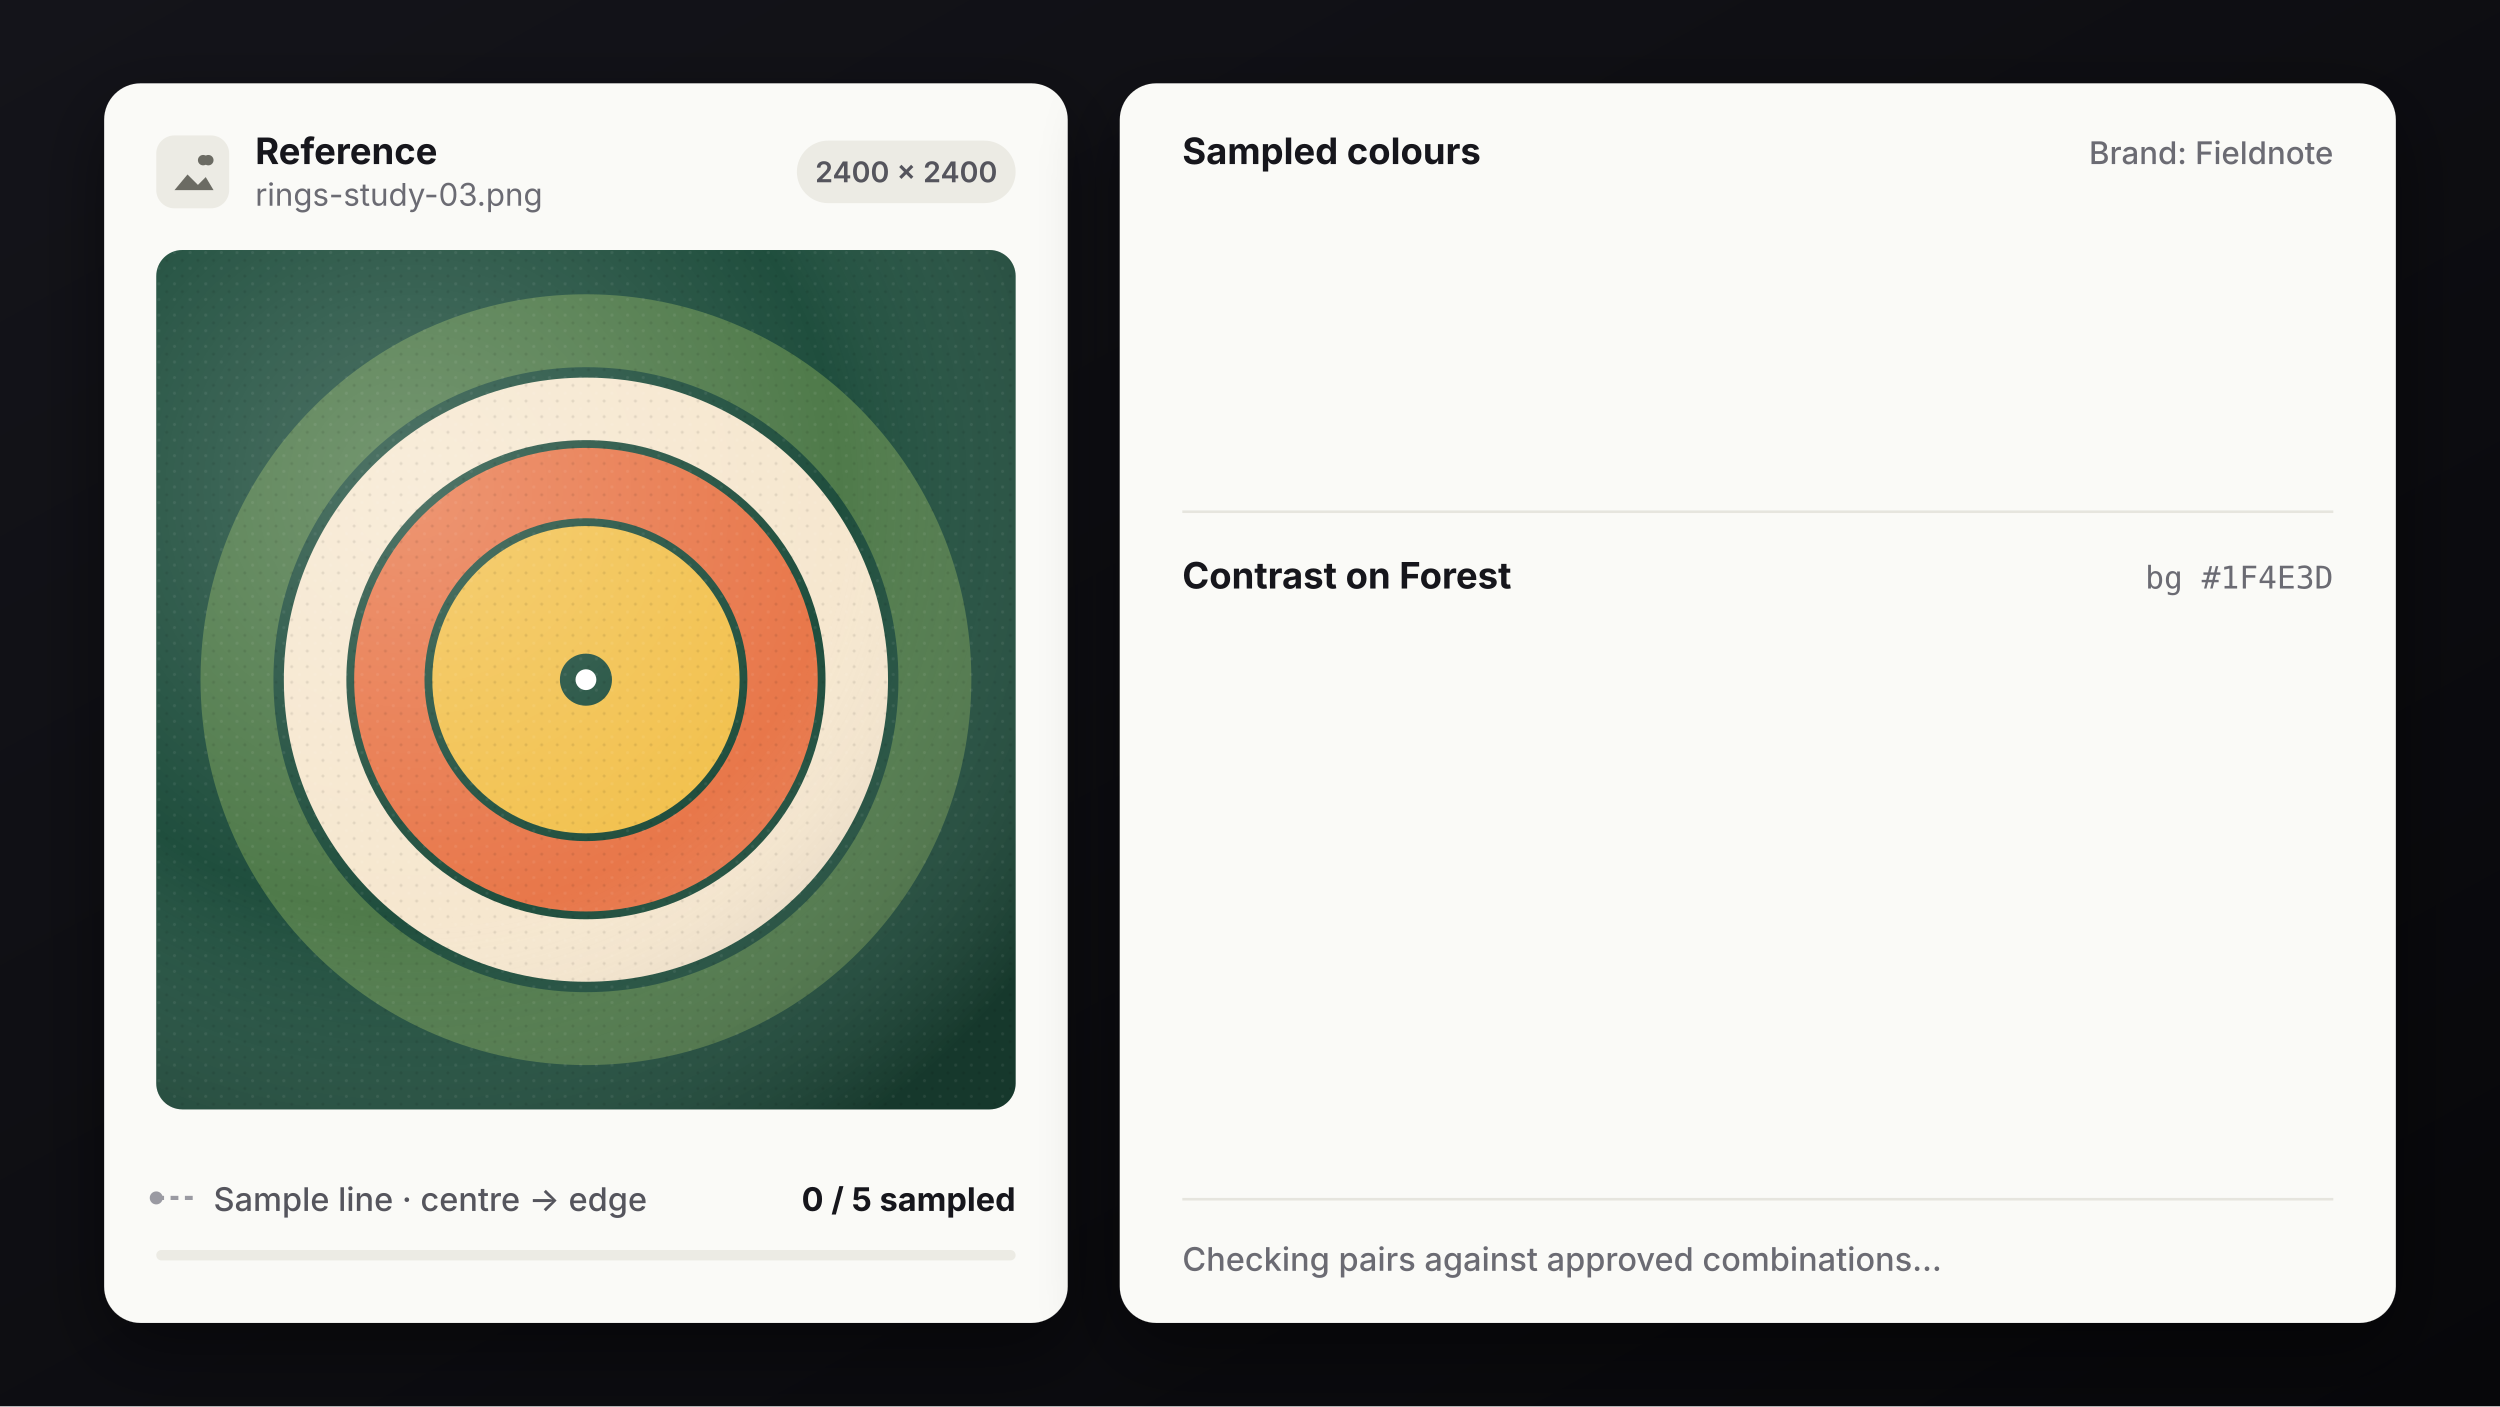
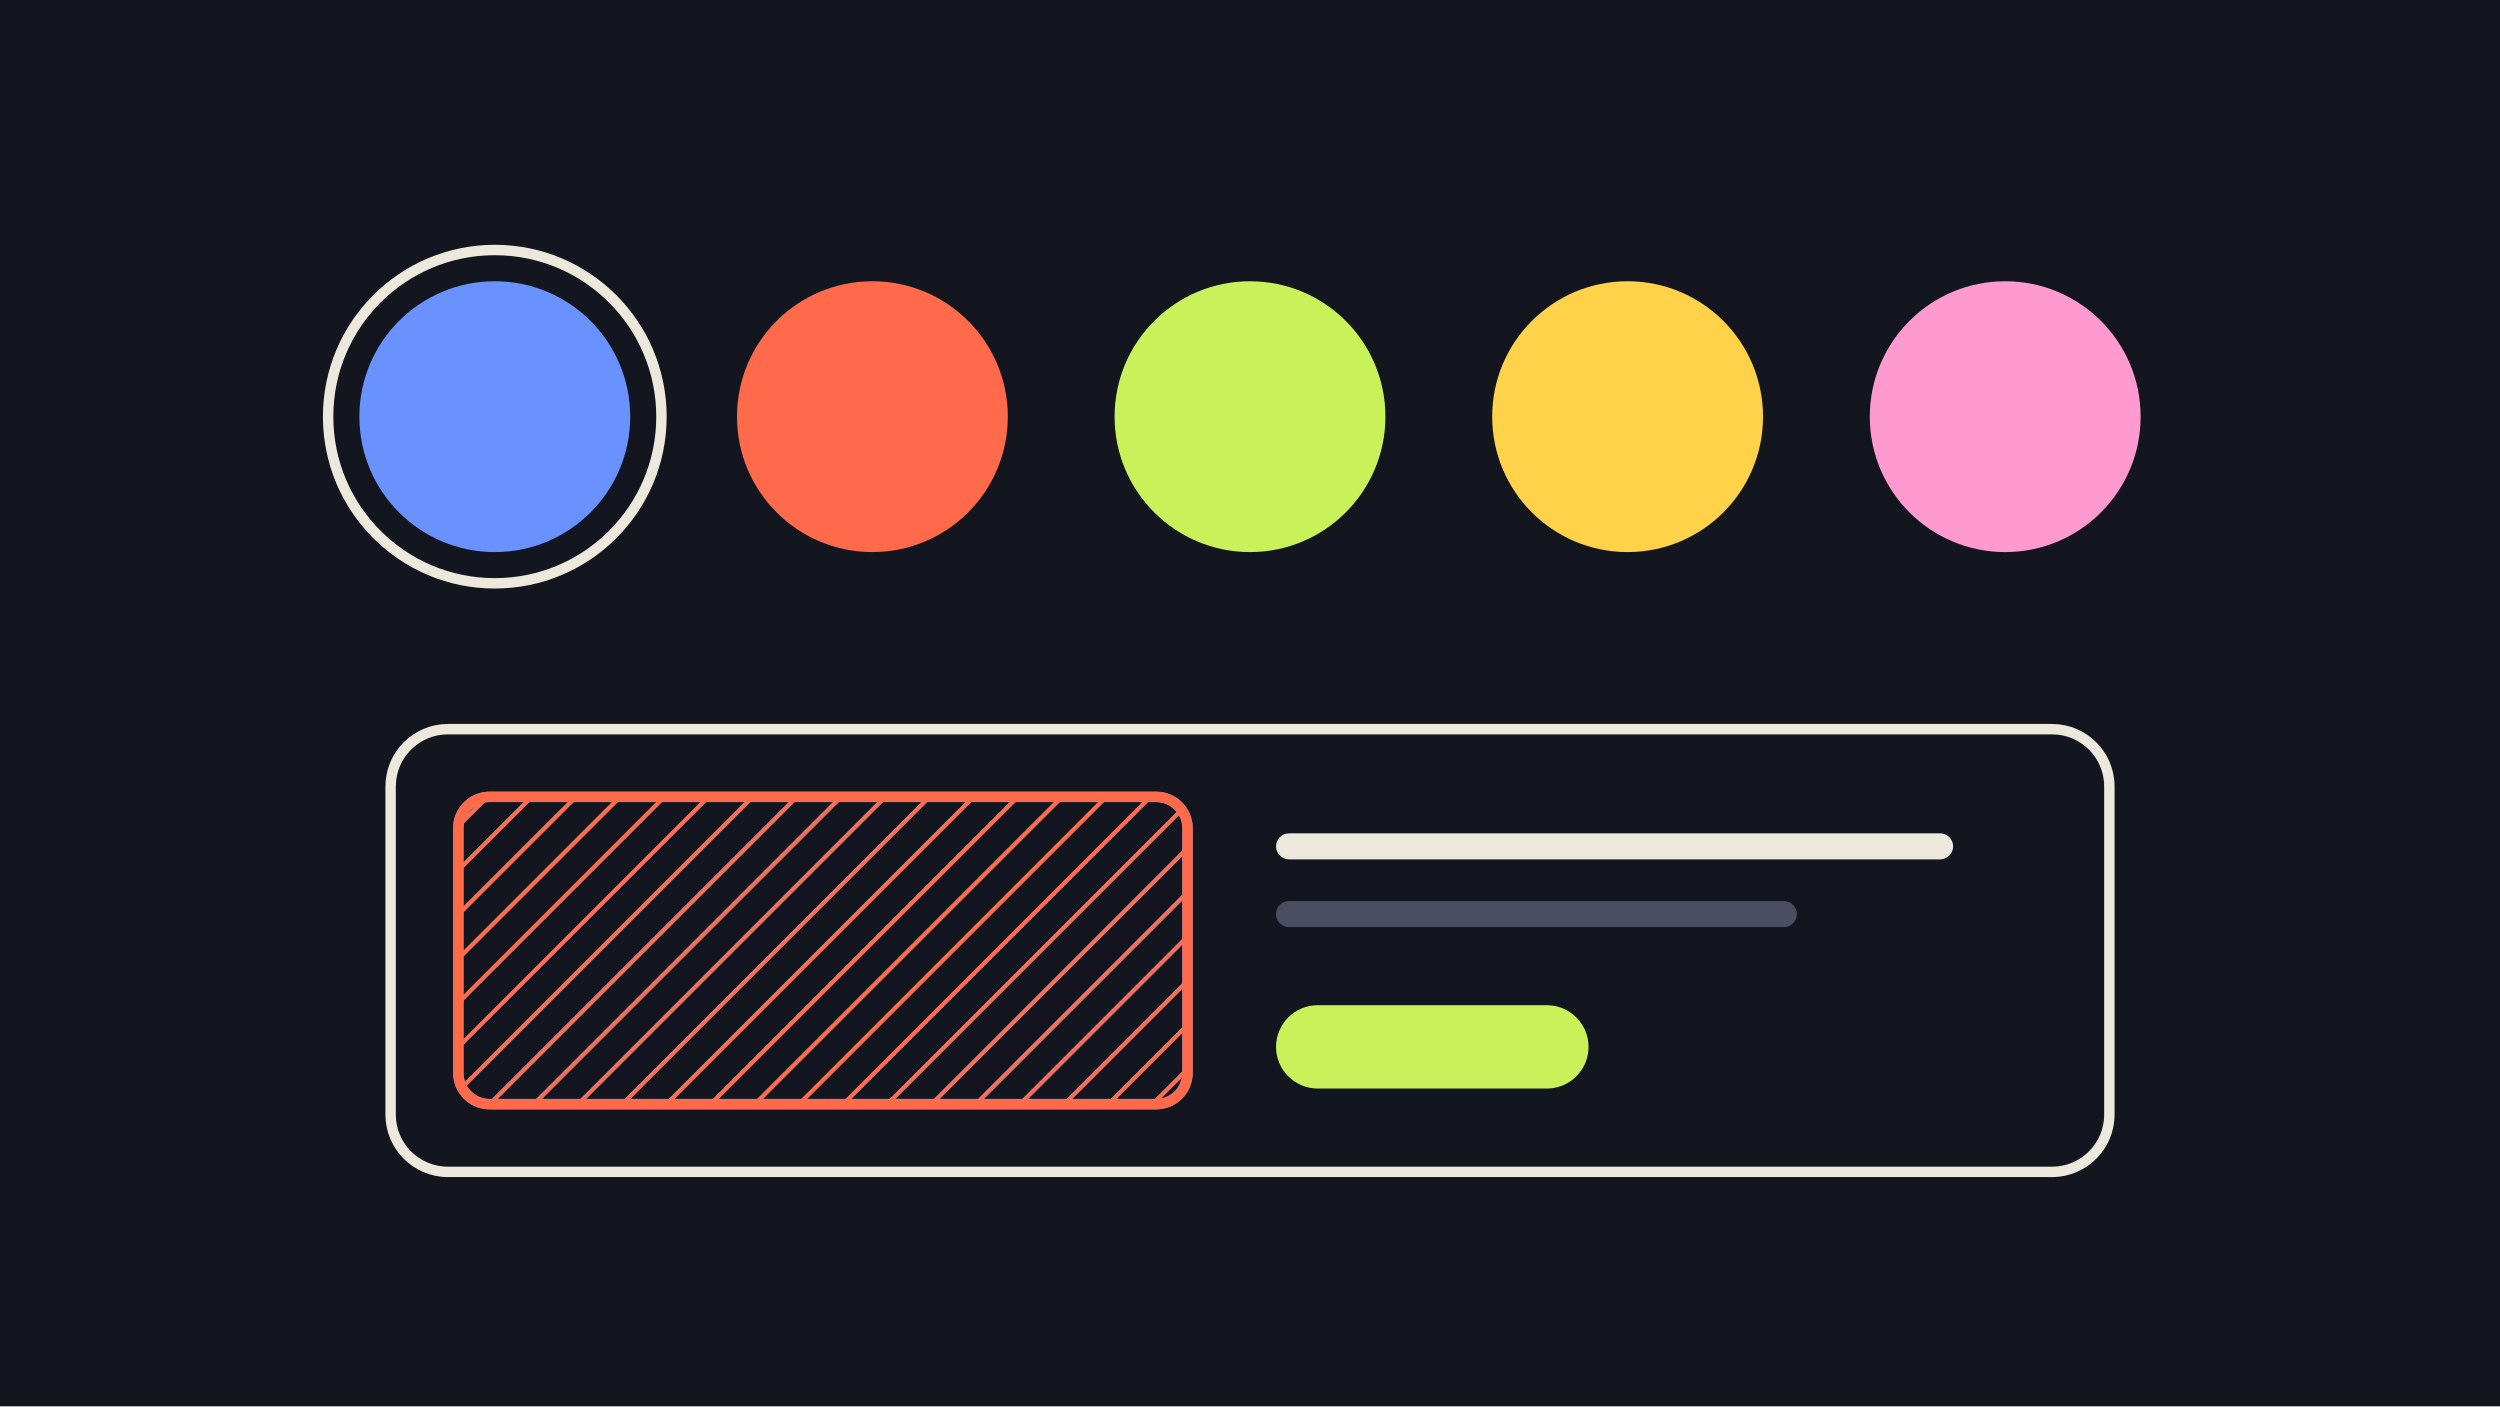
- <svg xmlns="http://www.w3.org/2000/svg" viewBox="0 0 960 540" width="960" height="540" font-family="Inter, Helvetica Neue, Helvetica, Arial, sans-serif">
+ <svg xmlns="http://www.w3.org/2000/svg" viewBox="0 0 960 540" width="960" height="540">
  <defs>
-     <linearGradient id="bg" x1="0" y1="0" x2="1" y2="1">
-       <stop offset="0" stop-color="#14141a" />
-       <stop offset="1" stop-color="#07070a" />
-     </linearGradient>
-     <filter id="sh" x="-20%" y="-20%" width="140%" height="160%">
-       <feDropShadow dx="0" dy="10" stdDeviation="14" flood-color="#000" flood-opacity=".45" />
-     </filter>
-     <filter id="sh2" x="-20%" y="-30%" width="140%" height="180%">
-       <feDropShadow dx="0" dy="4" stdDeviation="6" flood-color="#0b1020" flood-opacity=".18" />
-     </filter>
-     <clipPath id="img">
-       <rect x="60" y="96" width="330" height="330" rx="10" />
-     </clipPath>
-     <radialGradient id="lit" cx=".3" cy=".28" r=".9">
-       <stop offset="0" stop-color="#fff" stop-opacity=".22" />
-       <stop offset=".55" stop-color="#fff" stop-opacity="0" />
-       <stop offset="1" stop-color="#000" stop-opacity=".28" />
-     </radialGradient>
-     <pattern id="grain" width="6" height="6" patternUnits="userSpaceOnUse">
-       <rect width="6" height="6" fill="none" />
-       <circle cx="1" cy="1" r=".6" fill="#fff" opacity=".07" />
-       <circle cx="4" cy="4" r=".6" fill="#000" opacity=".08" />
+     <pattern id="hff6b4a" width="12" height="12" patternUnits="userSpaceOnUse" patternTransform="rotate(45)">
+       <line x1="0" y1="0" x2="0" y2="12" stroke="#ff6b4a" stroke-width="3" />
+     </pattern>
+     <pattern id="hc9f25a" width="12" height="12" patternUnits="userSpaceOnUse" patternTransform="rotate(45)">
+       <line x1="0" y1="0" x2="0" y2="12" stroke="#c9f25a" stroke-width="3" />
+     </pattern>
+     <pattern id="h6a92ff" width="12" height="12" patternUnits="userSpaceOnUse" patternTransform="rotate(45)">
+       <line x1="0" y1="0" x2="0" y2="12" stroke="#6a92ff" stroke-width="3" />
+     </pattern>
+     <pattern id="hffd24a" width="12" height="12" patternUnits="userSpaceOnUse" patternTransform="rotate(45)">
+       <line x1="0" y1="0" x2="0" y2="12" stroke="#ffd24a" stroke-width="3" />
+     </pattern>
+     <pattern id="hff9ad0" width="12" height="12" patternUnits="userSpaceOnUse" patternTransform="rotate(45)">
+       <line x1="0" y1="0" x2="0" y2="12" stroke="#ff9ad0" stroke-width="3" />
+     </pattern>
+     <pattern id="hece8dc" width="12" height="12" patternUnits="userSpaceOnUse" patternTransform="rotate(45)">
+       <line x1="0" y1="0" x2="0" y2="12" stroke="#ece8dc" stroke-width="3" />
+     </pattern>
+     <pattern id="h4a4e63" width="12" height="12" patternUnits="userSpaceOnUse" patternTransform="rotate(45)">
+       <line x1="0" y1="0" x2="0" y2="12" stroke="#4a4e63" stroke-width="3" />
    </pattern>
  </defs>
-   <rect width="960" height="540" fill="url(#bg)" />
-   <rect x="40" y="32" width="370" height="476" rx="14" fill="#fafaf7" filter="url(#sh)" />
-   <rect x="60" y="52" width="28" height="28" rx="7" fill="#ecebe4" />
-   <path d="M67 73l5-6 4 4 3-3 3 5zM78 61.5a2 2 0 110 .01" fill="#6b6b63" />
-   <circle cx="78" cy="61.5" r="2" fill="#6b6b63" />
-   <text x="98" y="63" font-size="14" font-weight="700" fill="#16161c">Reference</text>
-   <text x="98" y="79" font-size="12" font-weight="400" fill="#6b6b73">rings-study-03.png</text>
-   <rect x="306" y="54" width="84" height="24" rx="12" fill="#ecebe4" />
-   <text x="348" y="70" font-size="11" font-weight="600" fill="#55555d" text-anchor="middle">2400 × 2400</text>
-   <g clip-path="url(#img)">
-     <rect x="60" y="96" width="330" height="330" fill="#1F4E3D" />
-     <circle cx="225" cy="261" r="148" fill="#4F7A4A" />
-     <circle cx="225" cy="261" r="120" fill="#1F4E3D" />
-     <circle cx="225" cy="261" r="116" fill="#F6E7CF" />
-     <circle cx="225" cy="261" r="92" fill="#1F4E3D" />
-     <circle cx="225" cy="261" r="89" fill="#E8774A" />
-     <circle cx="225" cy="261" r="62" fill="#1F4E3D" />
-     <circle cx="225" cy="261" r="59" fill="#F2C14E" />
-     <circle cx="225" cy="261" r="10" fill="#1F4E3D" />
-     <rect x="60" y="96" width="330" height="330" fill="url(#lit)" />
-     <rect x="60" y="96" width="330" height="330" fill="url(#grain)" />
+   <rect width="960" height="540" fill="#13151f" />
+   <circle cx="190" cy="160" r="52" fill="#6a92ff" stroke="#6a92ff" stroke-width="0" />
+   <circle cx="335" cy="160" r="52" fill="#ff6b4a" stroke="#ff6b4a" stroke-width="0" />
+   <circle cx="480" cy="160" r="52" fill="#c9f25a" stroke="#c9f25a" stroke-width="0" />
+   <circle cx="625" cy="160" r="52" fill="#ffd24a" stroke="#ffd24a" stroke-width="0" />
+   <circle cx="770" cy="160" r="52" fill="#ff9ad0" stroke="#ff9ad0" stroke-width="0" />
+   <g>
+     <circle cx="190" cy="160" r="64" fill="none" stroke="#ece8dc" stroke-width="4" />
+     <animateTransform attributeName="transform" dur="8s" begin="0s" repeatCount="indefinite" keyTimes="0.000;0.200;0.400;0.600;0.800;1.000" values="0 0;0 0;145 0;290 0;435 0;0 0" calcMode="spline" keySplines=".45 0 .25 1;.45 0 .25 1;.45 0 .25 1;.45 0 .25 1;.45 0 .25 1" type="translate" />
  </g>
-   <line x1="225" y1="261" x2="225" y2="261" stroke="#fff" stroke-width="2" stroke-dasharray="5 4" stroke-linecap="round">
-     <animate attributeName="x2" dur="9s" repeatCount="indefinite" keyTimes="0;0.044;0.106;0.133;0.172;0.2;0.239;0.267;0.306;0.333;0.372;0.4;0.911;0.967;1" values="225;225;259;259;302;302;331;331;359;359;383;383;383;225;225" calcMode="spline" keySplines=".45 0 .2 1;.45 0 .2 1;.45 0 .2 1;.45 0 .2 1;.45 0 .2 1;.45 0 .2 1;.45 0 .2 1;.45 0 .2 1;.45 0 .2 1;.45 0 .2 1;.45 0 .2 1;.45 0 .2 1;.45 0 .2 1;.45 0 .2 1" />
-     <animate attributeName="opacity" dur="9s" repeatCount="indefinite" keyTimes="0;0.911;0.956;0.967;0.978;1" values="1;1;0;0;1;1" calcMode="spline" keySplines=".45 0 .2 1;.45 0 .2 1;.45 0 .2 1;.45 0 .2 1;.45 0 .2 1" />
-   </line>
-   <circle cx="225" cy="261" r="4" fill="#fff" />
-   <g opacity="0">
-     <animate attributeName="opacity" dur="9s" repeatCount="indefinite" keyTimes="0;0.106;0.122;0.911;0.944;1" values="0;0;1;1;0;0" calcMode="spline" keySplines=".45 0 .2 1;.45 0 .2 1;.45 0 .2 1;.45 0 .2 1;.45 0 .2 1" />
-     <circle cx="259" cy="261" r="7" fill="#F2C14E" stroke="#fff" stroke-width="2.5" />
-   </g>
-   <g opacity="0">
-     <animate attributeName="opacity" dur="9s" repeatCount="indefinite" keyTimes="0;0.172;0.189;0.911;0.944;1" values="0;0;1;1;0;0" calcMode="spline" keySplines=".45 0 .2 1;.45 0 .2 1;.45 0 .2 1;.45 0 .2 1;.45 0 .2 1" />
-     <circle cx="302" cy="261" r="7" fill="#E8774A" stroke="#fff" stroke-width="2.5" />
-   </g>
-   <g opacity="0">
-     <animate attributeName="opacity" dur="9s" repeatCount="indefinite" keyTimes="0;0.239;0.256;0.911;0.944;1" values="0;0;1;1;0;0" calcMode="spline" keySplines=".45 0 .2 1;.45 0 .2 1;.45 0 .2 1;.45 0 .2 1;.45 0 .2 1" />
-     <circle cx="331" cy="261" r="7" fill="#F6E7CF" stroke="#fff" stroke-width="2.5" />
-   </g>
-   <g opacity="0">
-     <animate attributeName="opacity" dur="9s" repeatCount="indefinite" keyTimes="0;0.306;0.322;0.911;0.944;1" values="0;0;1;1;0;0" calcMode="spline" keySplines=".45 0 .2 1;.45 0 .2 1;.45 0 .2 1;.45 0 .2 1;.45 0 .2 1" />
-     <circle cx="359" cy="261" r="7" fill="#4F7A4A" stroke="#fff" stroke-width="2.5" />
-   </g>
-   <g opacity="0">
-     <animate attributeName="opacity" dur="9s" repeatCount="indefinite" keyTimes="0;0.372;0.389;0.911;0.944;1" values="0;0;1;1;0;0" calcMode="spline" keySplines=".45 0 .2 1;.45 0 .2 1;.45 0 .2 1;.45 0 .2 1;.45 0 .2 1" />
-     <circle cx="383" cy="261" r="7" fill="#1F4E3D" stroke="#fff" stroke-width="2.5" />
+   <rect x="150" y="280" width="660" height="170" rx="22" fill="none" stroke="#ece8dc" stroke-width="4" />
+   <g>
+     <rect x="176" y="306" width="280" height="118" rx="12" fill="url(#h6a92ff)" />
+     <rect x="176" y="306" width="280" height="118" rx="12" fill="none" stroke="#6a92ff" stroke-width="4" />
+     <animate attributeName="opacity" dur="8s" begin="0s" repeatCount="indefinite" keyTimes="0.000;0.250;0.500;0.750;1.000" values="1;1;0;0;1" calcMode="spline" keySplines=".45 0 .25 1;.45 0 .25 1;.45 0 .25 1;.45 0 .25 1" />
  </g>
  <g>
-     <animateTransform attributeName="transform" type="translate" dur="9s" repeatCount="indefinite" keyTimes="0;0.044;0.106;0.133;0.172;0.2;0.239;0.267;0.306;0.333;0.372;0.4;0.911;0.983;1" values="225 261;225 261;259 261;259 261;302 261;302 261;331 261;331 261;359 261;359 261;383 261;383 261;383 261;225 261;225 261" calcMode="spline" keySplines=".45 0 .2 1;.45 0 .2 1;.45 0 .2 1;.45 0 .2 1;.45 0 .2 1;.45 0 .2 1;.45 0 .2 1;.45 0 .2 1;.45 0 .2 1;.45 0 .2 1;.45 0 .2 1;.45 0 .2 1;.45 0 .2 1;.45 0 .2 1" />
-     <g transform="translate(-112 -62)">
-       <rect width="92" height="28" rx="14" fill="#fff" filter="url(#sh2)" />
-       <circle cx="15" cy="14" r="8" fill="#fff" stroke="#00000022">
-         <animate attributeName="fill" dur="9s" repeatCount="indefinite" keyTimes="0;0.106;0.172;0.239;0.306;0.372;0.944;1" values="#ffffff;#F2C14E;#E8774A;#F6E7CF;#4F7A4A;#1F4E3D;#ffffff;#ffffff" calcMode="discrete" />
-       </circle>
-       <text x="29" y="18.5" font-size="12" font-weight="600" font-family="SFMono-Regular, Menlo, Consolas, monospace" fill="#16161c" opacity="1">
-         <animate attributeName="opacity" dur="9s" repeatCount="indefinite" keyTimes="0;0.106;0.944;1" values="1;0;1;1" calcMode="discrete" />sample</text>
-       <text x="29" y="18.5" font-size="12" font-weight="600" font-family="SFMono-Regular, Menlo, Consolas, monospace" fill="#16161c" opacity="0">
-         <animate attributeName="opacity" dur="9s" repeatCount="indefinite" keyTimes="0;0.106;0.172;1" values="0;1;0;0" calcMode="discrete" />#F2C14E</text>
-       <text x="29" y="18.5" font-size="12" font-weight="600" font-family="SFMono-Regular, Menlo, Consolas, monospace" fill="#16161c" opacity="0">
-         <animate attributeName="opacity" dur="9s" repeatCount="indefinite" keyTimes="0;0.172;0.239;1" values="0;1;0;0" calcMode="discrete" />#E8774A</text>
-       <text x="29" y="18.5" font-size="12" font-weight="600" font-family="SFMono-Regular, Menlo, Consolas, monospace" fill="#16161c" opacity="0">
-         <animate attributeName="opacity" dur="9s" repeatCount="indefinite" keyTimes="0;0.239;0.306;1" values="0;1;0;0" calcMode="discrete" />#F6E7CF</text>
-       <text x="29" y="18.5" font-size="12" font-weight="600" font-family="SFMono-Regular, Menlo, Consolas, monospace" fill="#16161c" opacity="0">
-         <animate attributeName="opacity" dur="9s" repeatCount="indefinite" keyTimes="0;0.306;0.372;1" values="0;1;0;0" calcMode="discrete" />#4F7A4A</text>
-       <text x="29" y="18.5" font-size="12" font-weight="600" font-family="SFMono-Regular, Menlo, Consolas, monospace" fill="#16161c" opacity="0">
-         <animate attributeName="opacity" dur="9s" repeatCount="indefinite" keyTimes="0;0.372;0.944;1" values="0;1;0;0" calcMode="discrete" />#1F4E3D</text>
-     </g>
-     <g transform="rotate(45)">
-       <path d="M0 0l-2.2-7h4.4z" fill="#16161c" />
-       <rect x="-3" y="-23" width="6" height="16" rx="1.5" fill="#fff" stroke="#16161c" stroke-width="1.6" />
-       <rect x="-1.4" y="-17" width="2.8" height="9" fill="#9ca3af" />
-       <rect x="-6" y="-27" width="12" height="4.5" rx="1.5" fill="#16161c" />
-       <rect x="-4.2" y="-38" width="8.4" height="11.5" rx="4" fill="#16161c" />
-     </g>
+     <rect x="176" y="306" width="280" height="118" rx="12" fill="url(#hff6b4a)" />
+     <rect x="176" y="306" width="280" height="118" rx="12" fill="none" stroke="#ff6b4a" stroke-width="4" />
+     <animate attributeName="opacity" dur="8s" begin="0s" repeatCount="indefinite" keyTimes="0.000;0.250;0.500;0.750;1.000" values="0;0;1;1;0" calcMode="spline" keySplines=".45 0 .25 1;.45 0 .25 1;.45 0 .25 1;.45 0 .25 1" />
  </g>
-   <path d="M60 452h0" />
-   <g transform="translate(60 452)">
-     <path d="M0 8h14" stroke="#9a9aa2" stroke-width="1.6" stroke-dasharray="3 2.5" />
-     <circle cx="0" cy="8" r="2.5" fill="#9a9aa2" />
-   </g>
-   <text x="82" y="465" font-size="12.5" font-weight="500" fill="#55555d">Sample line · centre → edge</text>
-   <text x="390" y="465" font-size="12.5" font-weight="700" fill="#16161c" text-anchor="end" opacity="1">
-     <animate attributeName="opacity" dur="9s" repeatCount="indefinite" keyTimes="0;0.106;0.944;1" values="1;0;1;1" calcMode="discrete" />0 / 5 sampled</text>
-   <text x="390" y="465" font-size="12.5" font-weight="700" fill="#16161c" text-anchor="end" opacity="0">
-     <animate attributeName="opacity" dur="9s" repeatCount="indefinite" keyTimes="0;0.106;0.172;1" values="0;1;0;0" calcMode="discrete" />1 / 5 sampled</text>
-   <text x="390" y="465" font-size="12.5" font-weight="700" fill="#16161c" text-anchor="end" opacity="0">
-     <animate attributeName="opacity" dur="9s" repeatCount="indefinite" keyTimes="0;0.172;0.239;1" values="0;1;0;0" calcMode="discrete" />2 / 5 sampled</text>
-   <text x="390" y="465" font-size="12.5" font-weight="700" fill="#16161c" text-anchor="end" opacity="0">
-     <animate attributeName="opacity" dur="9s" repeatCount="indefinite" keyTimes="0;0.239;0.306;1" values="0;1;0;0" calcMode="discrete" />3 / 5 sampled</text>
-   <text x="390" y="465" font-size="12.5" font-weight="700" fill="#16161c" text-anchor="end" opacity="0">
-     <animate attributeName="opacity" dur="9s" repeatCount="indefinite" keyTimes="0;0.306;0.372;1" values="0;1;0;0" calcMode="discrete" />4 / 5 sampled</text>
-   <text x="390" y="465" font-size="12.5" font-weight="700" fill="#16161c" text-anchor="end" opacity="0">
-     <animate attributeName="opacity" dur="9s" repeatCount="indefinite" keyTimes="0;0.372;0.944;1" values="0;1;0;0" calcMode="discrete" />5 / 5 sampled</text>
-   <rect x="60" y="480" width="330" height="4" rx="2" fill="#ecebe4" />
-   <rect x="60" y="480" width="0" height="4" rx="2" fill="#16161c">
-     <animate attributeName="width" dur="9s" repeatCount="indefinite" keyTimes="0;0.044;0.372;0.911;0.956;1" values="0;0;330;330;0;0" calcMode="spline" keySplines=".45 0 .2 1;.45 0 .2 1;.45 0 .2 1;.45 0 .2 1;.45 0 .2 1" />
-   </rect>
-   <rect x="430" y="32" width="490" height="476" rx="14" fill="#fafaf7" filter="url(#sh)" />
-   <text x="454" y="63" font-size="14" font-weight="700" fill="#16161c">Sampled colours</text>
-   <text x="896" y="63" font-size="12" font-weight="500" fill="#6b6b73" text-anchor="end">Brand: Fieldnote</text>
-   <g opacity="0">
-     <animate attributeName="opacity" dur="9s" repeatCount="indefinite" keyTimes="0;0.111;0.144;0.911;0.944;1" values="0;0;1;1;0;0" calcMode="spline" keySplines=".45 0 .2 1;.45 0 .2 1;.45 0 .2 1;.45 0 .2 1;.45 0 .2 1" />
-     <animateTransform attributeName="transform" type="translate" dur="9s" repeatCount="indefinite" keyTimes="0;0.111;0.144;1" values="0 8;0 8;0 0;0 0" calcMode="spline" keySplines=".45 0 .2 1;.45 0 .2 1;.45 0 .2 1" />
-     <rect x="454" y="78" width="82" height="60" rx="8" fill="#F2C14E" stroke="#00000014" />
-     <text x="454" y="158" font-size="12.5" font-weight="600" fill="#16161c">Saffron</text>
-     <text x="454" y="175" font-size="12" font-family="SFMono-Regular, Menlo, Consolas, monospace" fill="#6b6b73">#F2C14E</text>
-   </g>
-   <g opacity="0">
-     <animate attributeName="opacity" dur="9s" repeatCount="indefinite" keyTimes="0;0.178;0.211;0.911;0.944;1" values="0;0;1;1;0;0" calcMode="spline" keySplines=".45 0 .2 1;.45 0 .2 1;.45 0 .2 1;.45 0 .2 1;.45 0 .2 1" />
-     <animateTransform attributeName="transform" type="translate" dur="9s" repeatCount="indefinite" keyTimes="0;0.178;0.211;1" values="0 8;0 8;0 0;0 0" calcMode="spline" keySplines=".45 0 .2 1;.45 0 .2 1;.45 0 .2 1" />
-     <rect x="544" y="78" width="82" height="60" rx="8" fill="#E8774A" stroke="#00000014" />
-     <text x="544" y="158" font-size="12.5" font-weight="600" fill="#16161c">Coral</text>
-     <text x="544" y="175" font-size="12" font-family="SFMono-Regular, Menlo, Consolas, monospace" fill="#6b6b73">#E8774A</text>
-   </g>
-   <g opacity="0">
-     <animate attributeName="opacity" dur="9s" repeatCount="indefinite" keyTimes="0;0.244;0.278;0.911;0.944;1" values="0;0;1;1;0;0" calcMode="spline" keySplines=".45 0 .2 1;.45 0 .2 1;.45 0 .2 1;.45 0 .2 1;.45 0 .2 1" />
-     <animateTransform attributeName="transform" type="translate" dur="9s" repeatCount="indefinite" keyTimes="0;0.244;0.278;1" values="0 8;0 8;0 0;0 0" calcMode="spline" keySplines=".45 0 .2 1;.45 0 .2 1;.45 0 .2 1" />
-     <rect x="634" y="78" width="82" height="60" rx="8" fill="#F6E7CF" stroke="#00000014" />
-     <text x="634" y="158" font-size="12.5" font-weight="600" fill="#16161c">Cream</text>
-     <text x="634" y="175" font-size="12" font-family="SFMono-Regular, Menlo, Consolas, monospace" fill="#6b6b73">#F6E7CF</text>
-   </g>
-   <g opacity="0">
-     <animate attributeName="opacity" dur="9s" repeatCount="indefinite" keyTimes="0;0.311;0.344;0.911;0.944;1" values="0;0;1;1;0;0" calcMode="spline" keySplines=".45 0 .2 1;.45 0 .2 1;.45 0 .2 1;.45 0 .2 1;.45 0 .2 1" />
-     <animateTransform attributeName="transform" type="translate" dur="9s" repeatCount="indefinite" keyTimes="0;0.311;0.344;1" values="0 8;0 8;0 0;0 0" calcMode="spline" keySplines=".45 0 .2 1;.45 0 .2 1;.45 0 .2 1" />
-     <rect x="724" y="78" width="82" height="60" rx="8" fill="#4F7A4A" stroke="#00000014">
-       <animate attributeName="fill" dur="9s" repeatCount="indefinite" keyTimes="0;0.656;0.7;1" values="#4F7A4A;#4F7A4A;#A8D5A2;#A8D5A2" calcMode="spline" keySplines=".45 0 .2 1;.45 0 .2 1;.45 0 .2 1" />
-     </rect>
-     <rect x="723" y="77" width="84" height="62" rx="9" fill="none" stroke="#dc2626" stroke-width="2.5" opacity="0">
-       <animate attributeName="opacity" dur="9s" repeatCount="indefinite" keyTimes="0;0.556;0.578;0.644;0.667;1" values="0;0;1;1;0;0" calcMode="spline" keySplines=".45 0 .2 1;.45 0 .2 1;.45 0 .2 1;.45 0 .2 1;.45 0 .2 1" />
-     </rect>
-     <g>
-       <animate attributeName="opacity" dur="9s" repeatCount="indefinite" keyTimes="0;0.656;0.689;0.944;0.95;1" values="1;1;0;0;1;1" calcMode="spline" keySplines=".45 0 .2 1;.45 0 .2 1;.45 0 .2 1;.45 0 .2 1;.45 0 .2 1" />
-       <text x="724" y="158" font-size="12.5" font-weight="600" fill="#16161c">Moss</text>
-       <text x="724" y="175" font-size="12" font-family="SFMono-Regular, Menlo, Consolas, monospace" fill="#6b6b73">#4F7A4A</text>
-     </g>
-     <g opacity="0">
-       <animate attributeName="opacity" dur="9s" repeatCount="indefinite" keyTimes="0;0.667;0.7;0.911;0.944;1" values="0;0;1;1;0;0" calcMode="spline" keySplines=".45 0 .2 1;.45 0 .2 1;.45 0 .2 1;.45 0 .2 1;.45 0 .2 1" />
-       <text x="724" y="158" font-size="12.5" font-weight="600" fill="#16161c">Mint</text>
-       <text x="724" y="175" font-size="12" font-family="SFMono-Regular, Menlo, Consolas, monospace" fill="#6b6b73">#A8D5A2</text>
-     </g>
-     <g opacity="0">
-       <animate attributeName="opacity" dur="9s" repeatCount="indefinite" keyTimes="0;0.667;0.7;0.911;0.944;1" values="0;0;1;1;0;0" calcMode="spline" keySplines=".45 0 .2 1;.45 0 .2 1;.45 0 .2 1;.45 0 .2 1;.45 0 .2 1" />
-       <rect x="730" y="84" width="58" height="18" rx="9" fill="#fff" />
-       <text x="759" y="97" font-size="10.5" font-weight="700" fill="#15803d" text-anchor="middle">Swapped</text>
-     </g>
-   </g>
-   <g opacity="0">
-     <animate attributeName="opacity" dur="9s" repeatCount="indefinite" keyTimes="0;0.378;0.411;0.911;0.944;1" values="0;0;1;1;0;0" calcMode="spline" keySplines=".45 0 .2 1;.45 0 .2 1;.45 0 .2 1;.45 0 .2 1;.45 0 .2 1" />
-     <animateTransform attributeName="transform" type="translate" dur="9s" repeatCount="indefinite" keyTimes="0;0.378;0.411;1" values="0 8;0 8;0 0;0 0" calcMode="spline" keySplines=".45 0 .2 1;.45 0 .2 1;.45 0 .2 1" />
-     <rect x="814" y="78" width="82" height="60" rx="8" fill="#1F4E3D" stroke="#00000014" />
-     <text x="814" y="158" font-size="12.5" font-weight="600" fill="#16161c">Forest (bg)</text>
-     <text x="814" y="175" font-size="12" font-family="SFMono-Regular, Menlo, Consolas, monospace" fill="#6b6b73">#1F4E3D</text>
-   </g>
-   <rect x="454" y="196" width="442" height="1" fill="#e6e5de" />
-   <text x="454" y="226" font-size="14" font-weight="700" fill="#16161c">Contrast on Forest</text>
-   <text x="896" y="226" font-size="12" text-anchor="end" font-family="SFMono-Regular, Menlo, Consolas, monospace" fill="#6b6b73">bg #1F4E3D</text>
-   <g opacity="0">
-     <animate attributeName="opacity" dur="9s" repeatCount="indefinite" keyTimes="0;0.433;0.467;0.911;0.944;1" values="0;0;1;1;0;0" calcMode="spline" keySplines=".45 0 .2 1;.45 0 .2 1;.45 0 .2 1;.45 0 .2 1;.45 0 .2 1" />
-     <animateTransform attributeName="transform" type="translate" dur="9s" repeatCount="indefinite" keyTimes="0;0.433;0.467;1" values="0 8;0 8;0 0;0 0" calcMode="spline" keySplines=".45 0 .2 1;.45 0 .2 1;.45 0 .2 1" />
-     <rect x="454" y="242" width="442" height="44" rx="10" fill="#fff" stroke="#e6e5de" />
-     <rect x="462" y="248" width="56" height="32" rx="7" fill="#1F4E3D" />
-     <text x="490" y="270" font-size="16" font-weight="700" fill="#F6E7CF" text-anchor="middle">Aa</text>
-     <text x="530" y="269.5" font-size="13" font-weight="600" fill="#16161c">Cream on Forest</text>
-     <text x="716" y="269.5" font-size="15" font-weight="700" fill="#16161c" text-anchor="end">7.8:1</text>
-     <rect x="797.2" y="252" width="86.8" height="24" rx="12" fill="#dcfce7" />
-     <path transform="translate(810.2 264)" d="M-3.5 0l2.5 2.5 4.5-5" fill="none" stroke="#15803d" stroke-width="2" stroke-linecap="round" stroke-linejoin="round" />
-     <text x="820.2" y="268" font-size="11.5" font-weight="700" fill="#15803d">AAA pass</text>
-   </g>
-   <g opacity="0">
-     <animate attributeName="opacity" dur="9s" repeatCount="indefinite" keyTimes="0;0.467;0.5;0.911;0.944;1" values="0;0;1;1;0;0" calcMode="spline" keySplines=".45 0 .2 1;.45 0 .2 1;.45 0 .2 1;.45 0 .2 1;.45 0 .2 1" />
-     <animateTransform attributeName="transform" type="translate" dur="9s" repeatCount="indefinite" keyTimes="0;0.467;0.5;1" values="0 8;0 8;0 0;0 0" calcMode="spline" keySplines=".45 0 .2 1;.45 0 .2 1;.45 0 .2 1" />
-     <rect x="454" y="294" width="442" height="44" rx="10" fill="#fff" stroke="#e6e5de" />
-     <rect x="462" y="300" width="56" height="32" rx="7" fill="#1F4E3D" />
-     <text x="490" y="322" font-size="16" font-weight="700" fill="#F2C14E" text-anchor="middle">Aa</text>
-     <text x="530" y="321.5" font-size="13" font-weight="600" fill="#16161c">Saffron on Forest</text>
-     <text x="716" y="321.5" font-size="15" font-weight="700" fill="#16161c" text-anchor="end">5.7:1</text>
-     <rect x="804.3" y="304" width="79.7" height="24" rx="12" fill="#dcfce7" />
-     <path transform="translate(817.3 316)" d="M-3.5 0l2.5 2.5 4.5-5" fill="none" stroke="#15803d" stroke-width="2" stroke-linecap="round" stroke-linejoin="round" />
-     <text x="827.3" y="320" font-size="11.5" font-weight="700" fill="#15803d">AA pass</text>
-   </g>
-   <g opacity="0">
-     <animate attributeName="opacity" dur="9s" repeatCount="indefinite" keyTimes="0;0.5;0.533;0.911;0.944;1" values="0;0;1;1;0;0" calcMode="spline" keySplines=".45 0 .2 1;.45 0 .2 1;.45 0 .2 1;.45 0 .2 1;.45 0 .2 1" />
-     <animateTransform attributeName="transform" type="translate" dur="9s" repeatCount="indefinite" keyTimes="0;0.5;0.533;1" values="0 8;0 8;0 0;0 0" calcMode="spline" keySplines=".45 0 .2 1;.45 0 .2 1;.45 0 .2 1" />
-     <rect x="454" y="346" width="442" height="44" rx="10" fill="#fff" stroke="#e6e5de" />
-     <rect x="462" y="352" width="56" height="32" rx="7" fill="#1F4E3D" />
-     <text x="490" y="374" font-size="16" font-weight="700" fill="#E8774A" text-anchor="middle">Aa</text>
-     <text x="530" y="373.5" font-size="13" font-weight="600" fill="#16161c">Coral on Forest</text>
-     <text x="716" y="373.5" font-size="15" font-weight="700" fill="#16161c" text-anchor="end">3.2:1</text>
-     <rect x="747.5" y="356" width="136.5" height="24" rx="12" fill="#fef3c7" />
-     <path transform="translate(760.5 368)" d="M0-4v4.5M0 3.5v.5" fill="none" stroke="#a16207" stroke-width="2" stroke-linecap="round" stroke-linejoin="round" />
-     <text x="770.5" y="372" font-size="11.5" font-weight="700" fill="#a16207">Large text only</text>
-   </g>
-   <g opacity="0">
-     <animate attributeName="opacity" dur="9s" repeatCount="indefinite" keyTimes="0;0.533;0.567;0.911;0.944;1" values="0;0;1;1;0;0" calcMode="spline" keySplines=".45 0 .2 1;.45 0 .2 1;.45 0 .2 1;.45 0 .2 1;.45 0 .2 1" />
-     <animateTransform attributeName="transform" type="translate" dur="9s" repeatCount="indefinite" keyTimes="0;0.533;0.567;1" values="0 8;0 8;0 0;0 0" calcMode="spline" keySplines=".45 0 .2 1;.45 0 .2 1;.45 0 .2 1" />
-     <g>
-       <animate attributeName="opacity" dur="9s" repeatCount="indefinite" keyTimes="0;0.656;0.689;0.944;0.95;1" values="1;1;0;0;1;1" calcMode="spline" keySplines=".45 0 .2 1;.45 0 .2 1;.45 0 .2 1;.45 0 .2 1;.45 0 .2 1" />
-       <rect x="454" y="398" width="442" height="44" rx="10" fill="#fff" stroke="#e6e5de" />
-       <rect x="454" y="398" width="442" height="44" rx="10" fill="#fef2f2" stroke="#fca5a5" />
-       <rect x="462" y="404" width="56" height="32" rx="7" fill="#1F4E3D" />
-       <text x="490" y="426" font-size="16" font-weight="700" fill="#4F7A4A" text-anchor="middle">Aa</text>
-       <text x="530" y="425.5" font-size="13" font-weight="600" fill="#16161c">Moss on Forest</text>
-       <text x="716" y="425.5" font-size="15" font-weight="700" fill="#16161c" text-anchor="end">1.9:1</text>
-       <rect x="825.6" y="408" width="58.4" height="24" rx="12" fill="#fee2e2" />
-       <path transform="translate(838.6 420)" d="M-3.5-3.5l7 7M3.5-3.5l-7 7" fill="none" stroke="#b91c1c" stroke-width="2" stroke-linecap="round" stroke-linejoin="round" />
-       <text x="848.6" y="424" font-size="11.5" font-weight="700" fill="#b91c1c">Fail</text>
-     </g>
-     <g opacity="0">
-       <animate attributeName="opacity" dur="9s" repeatCount="indefinite" keyTimes="0;0.656;0.689;0.911;0.944;1" values="0;0;1;1;0;0" calcMode="spline" keySplines=".45 0 .2 1;.45 0 .2 1;.45 0 .2 1;.45 0 .2 1;.45 0 .2 1" />
-       <rect x="454" y="398" width="442" height="44" rx="10" fill="#fff" stroke="#e6e5de" />
-       <rect x="462" y="404" width="56" height="32" rx="7" fill="#1F4E3D" />
-       <text x="490" y="426" font-size="16" font-weight="700" fill="#A8D5A2" text-anchor="middle">Aa</text>
-       <text x="530" y="425.5" font-size="13" font-weight="600" fill="#16161c">Mint on Forest</text>
-       <text x="716" y="425.5" font-size="15" font-weight="700" fill="#16161c" text-anchor="end">5.7:1</text>
-       <rect x="804.3" y="408" width="79.7" height="24" rx="12" fill="#dcfce7" />
-       <path transform="translate(817.3 420)" d="M-3.5 0l2.5 2.5 4.5-5" fill="none" stroke="#15803d" stroke-width="2" stroke-linecap="round" stroke-linejoin="round" />
-       <text x="827.3" y="424" font-size="11.5" font-weight="700" fill="#15803d">AA pass</text>
-     </g>
-   </g>
-   <rect x="454" y="460" width="442" height="1" fill="#e6e5de" />
-   <g>
-     <animate attributeName="opacity" dur="9s" repeatCount="indefinite" keyTimes="0;0.7;0.722;0.944;0.956;1" values="1;1;0;0;1;1" calcMode="spline" keySplines=".45 0 .2 1;.45 0 .2 1;.45 0 .2 1;.45 0 .2 1;.45 0 .2 1" />
-     <text x="454" y="488" font-size="12.5" font-weight="500" fill="#6b6b73">Checking pairs against approved combinations…</text>
-   </g>
-   <g opacity="0">
-     <animate attributeName="opacity" dur="9s" repeatCount="indefinite" keyTimes="0;0.711;0.744;0.911;0.944;1" values="0;0;1;1;0;0" calcMode="spline" keySplines=".45 0 .2 1;.45 0 .2 1;.45 0 .2 1;.45 0 .2 1;.45 0 .2 1" />
-     <circle cx="463" cy="484" r="9" fill="#15803d" />
-     <path d="M459 484l3 3 5-5.5" fill="none" stroke="#fff" stroke-width="2" stroke-linecap="round" stroke-linejoin="round" />
-     <text x="480" y="488.5" font-size="12.5" font-weight="600" fill="#16161c">4 approved pairs · Moss replaced by Mint</text>
-     <circle cx="832" cy="484" r="9" fill="#F6E7CF" stroke="#1F4E3D" stroke-width="3" />
-     <circle cx="852" cy="484" r="9" fill="#F2C14E" stroke="#1F4E3D" stroke-width="3" />
-     <circle cx="872" cy="484" r="9" fill="#E8774A" stroke="#1F4E3D" stroke-width="3" />
-     <circle cx="892" cy="484" r="9" fill="#A8D5A2" stroke="#1F4E3D" stroke-width="3" />
-   </g>
+   <rect x="490" y="320" width="260" height="10" rx="5" fill="#ece8dc" />
+   <rect x="490" y="346" width="200" height="10" rx="5" fill="#4a4e63" />
+   <rect x="490" y="386" width="120" height="32" rx="16" fill="#c9f25a" />
</svg>
